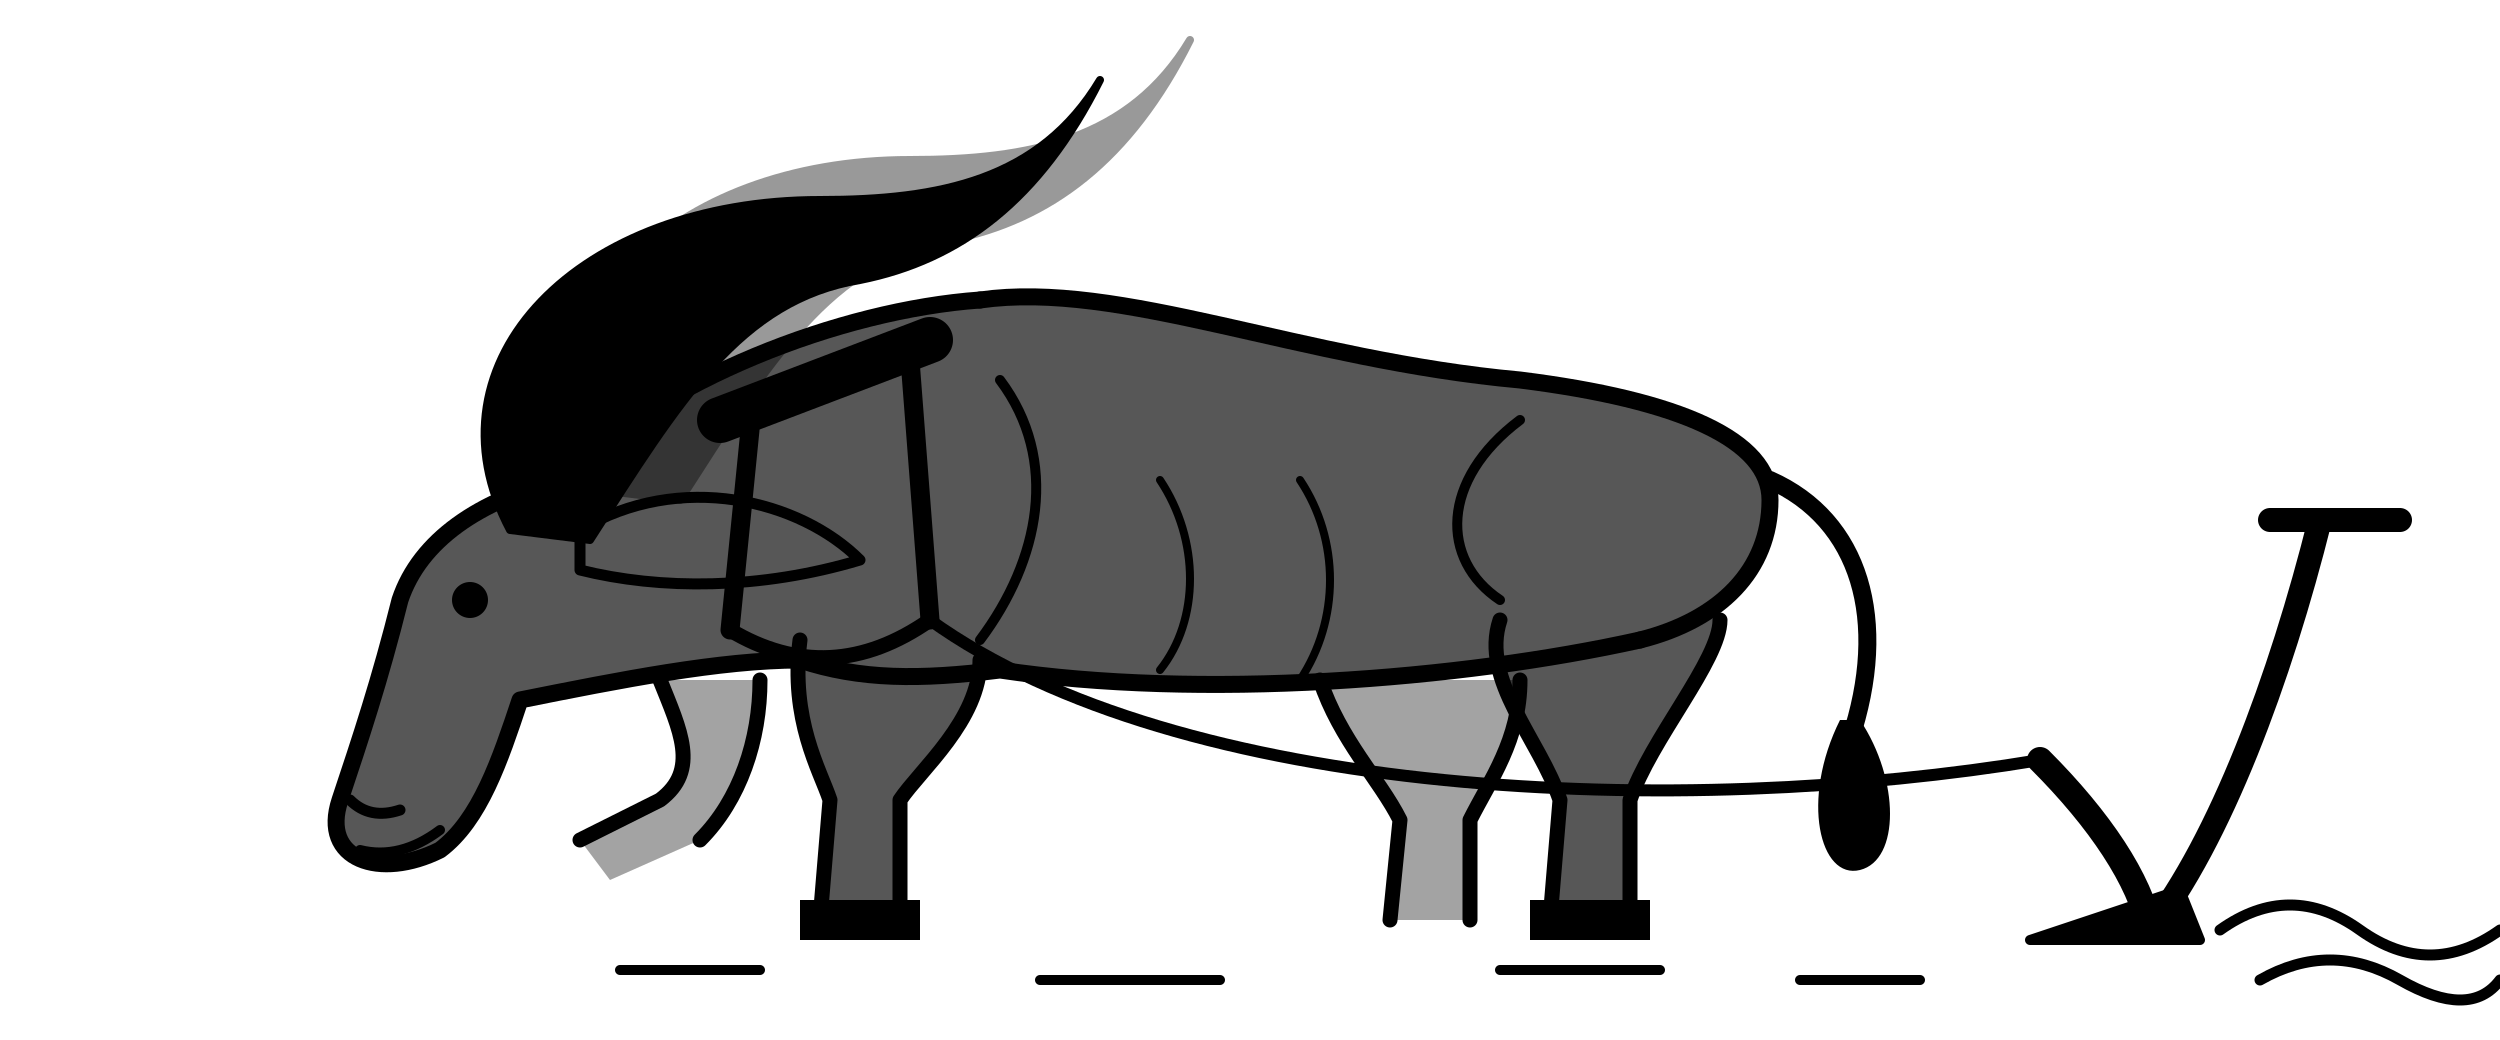
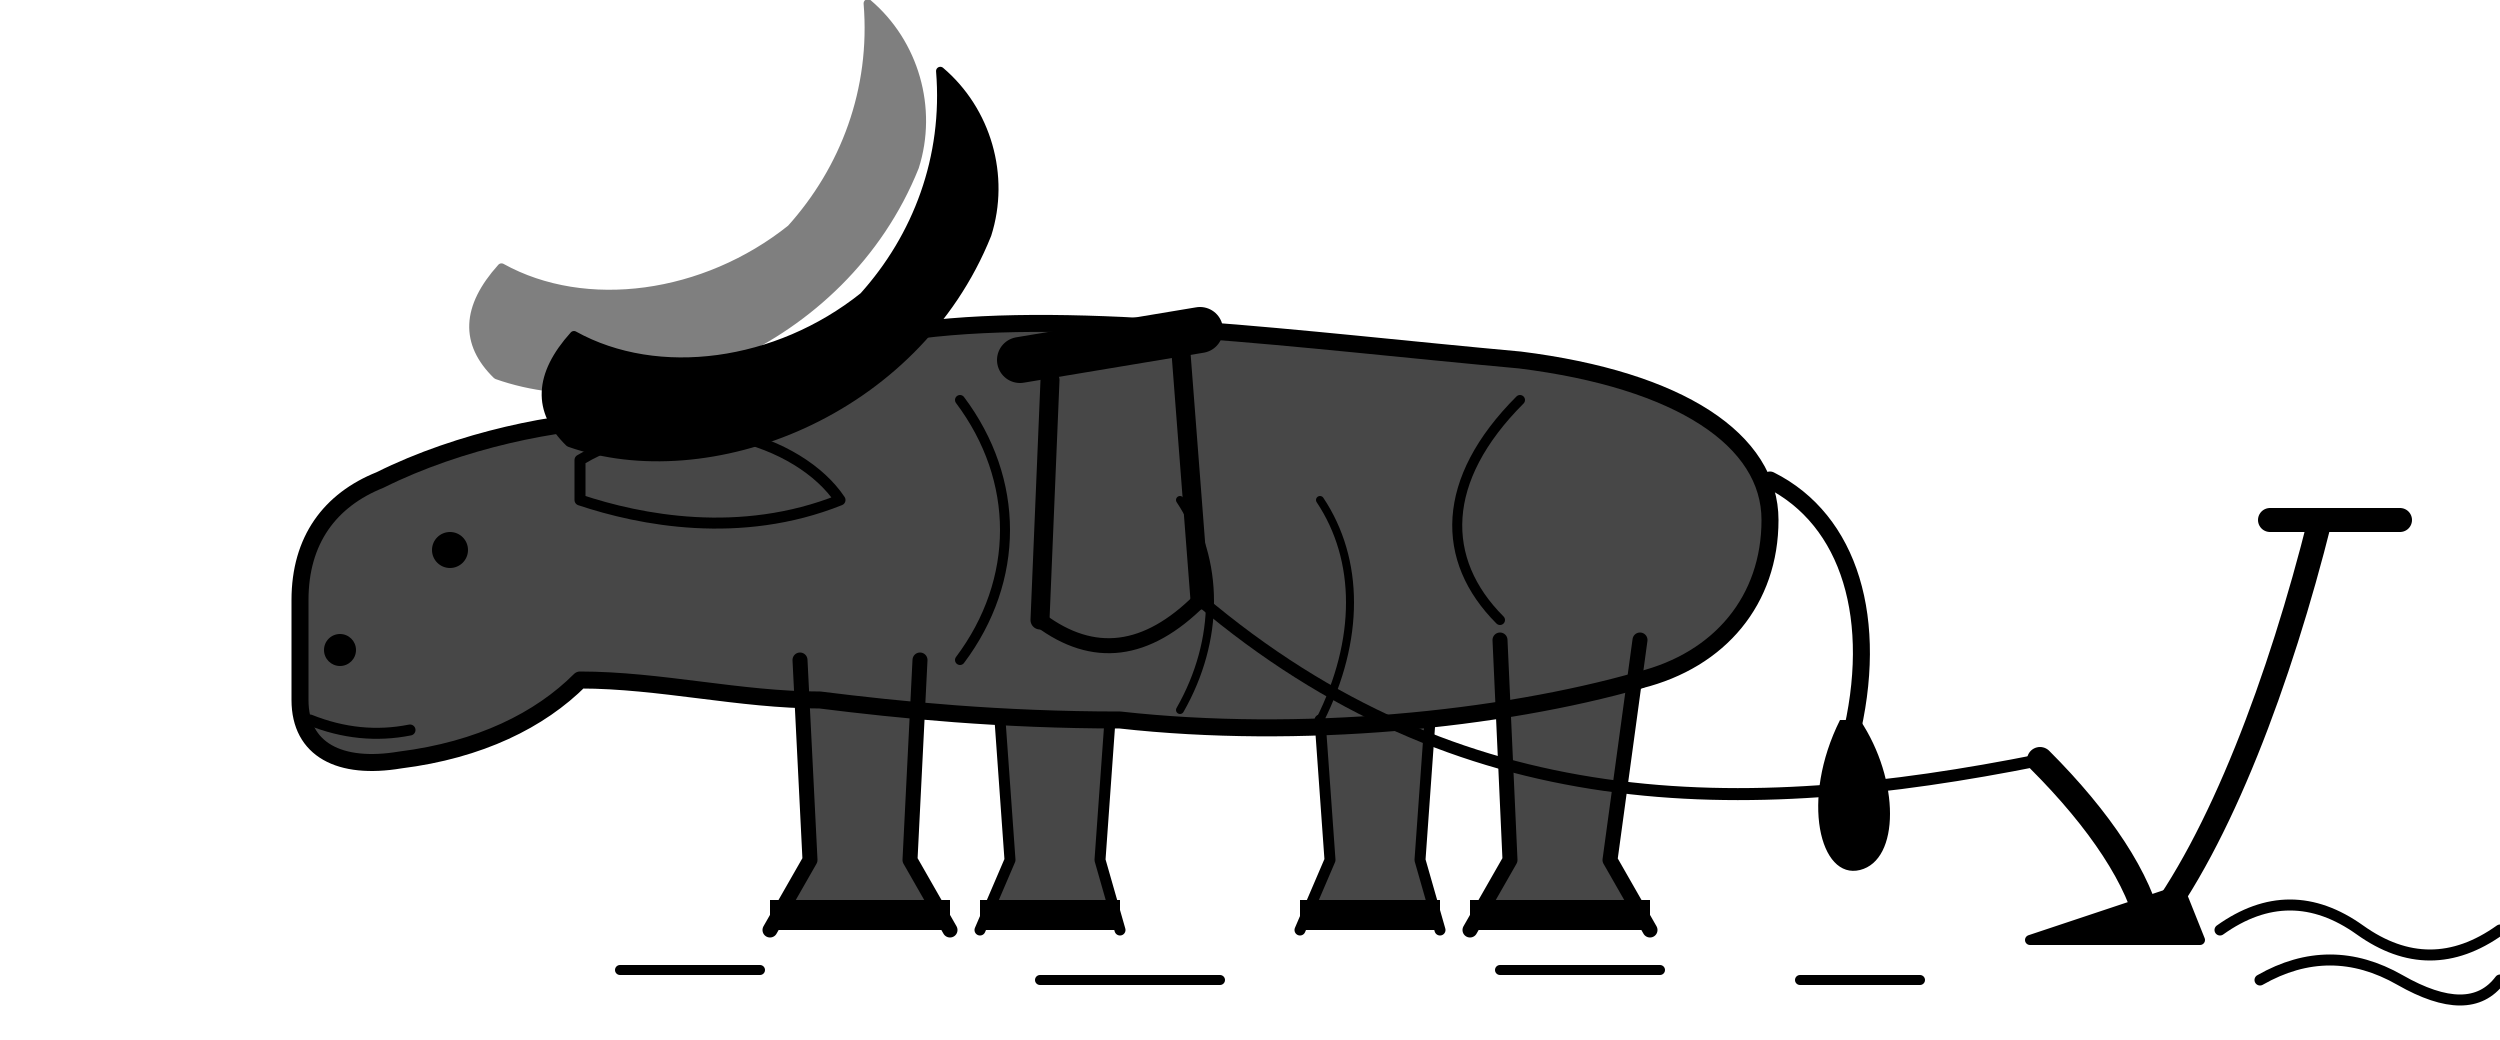
<svg xmlns="http://www.w3.org/2000/svg" viewBox="0 0 250 104">
-   <g fill="#000" opacity="0.36">
-     <path d="M66 68C68 73 70 77 66 80L58 84L61 88L70 84C74 80 76 74 76 68Z" />
-     <path d="M132 68C134 74 138 78 140 82L139 92L147 92L147 82C149 78 152 74 152 68Z" />
-   </g>
-   <g fill="#000" opacity="0.66">
-     <path d="M98 30C84 31 66 38 56 48C48 50 42 54 40 60C38 68 36 74 34 80C32 86 38 88 44 85C48 82 50 76 52 70C62 68 72 66 80 66C86 68 92 68 100 67C120 70 146 68 164 64C172 62 177 57 177 50C177 44 168 40 152 38C130 36 112 28 98 30Z" />
-     <path d="M80 62C79 72 82 77 83 80L82 92L90 92L90 80C92 77 98 72 98 64Z" />
-     <path d="M150 60C148 68 154 74 156 80L155 92L163 92L163 80C165 74 172 66 172 60Z" />
-     <path d="M58 53C68 47 80 50 86 56C76 59 66 59 58 57Z" />
+   <g fill="#000" opacity="0.72">
+     <path d="M92 33C80 34 70 38 62 42C56 42 46 44 38 48C33 50 30 54 30 60L30 70C30 75 34 77 40 76C48 75 54 72 58 68C66 68 74 70 82 70C90 71 100 72 112 72C130 74 150 72 164 68C172 66 177 60 177 52C177 44 168 38 152 36C130 34 108 31 92 33Z" />
+     <path d="M80 64L81 86L77 93L95 93L91 86L92 64Z" />
+     <path d="M100 66L101 86L98 93L112 93L110 86L111 66Z" />
+     <path d="M132 66L133 86L130 93L144 93L142 86L143 66Z" />
+     <path d="M150 62L151 86L147 93L165 93L161 86L165 62Z" />
+     <path d="M58 46C68 40 80 44 84 50C74 54 64 52 58 50Z" />
  </g>
  <g fill="none" stroke="#000" stroke-linecap="round" stroke-linejoin="round">
-     <path d="M98 30C112 28 130 36 152 38C168 40 177 44 177 50C177 57 172 62 164 64" stroke-width="1.7" />
-     <path d="M164 64C146 68 120 70 100 67C92 68 86 68 80 66C72 66 62 68 52 70C50 76 48 82 44 85C38 88 32 86 34 80C36 74 38 68 40 60C42 54 48 50 56 48C66 38 84 31 98 30" stroke-width="1.7" />
-     <path d="M80 64C79 72 82 77 83 80L82 92M98 66C98 72 92 77 90 80L90 92" stroke-width="1.5" />
-     <path d="M150 62C148 68 154 74 156 80L155 92M172 62C172 66 165 74 163 80L163 92" stroke-width="1.5" />
-     <path d="M66 68C68 73 70 77 66 80L58 84M76 68C76 74 74 80 70 84" stroke-width="1.5" />
-     <path d="M132 68C134 74 138 78 140 82L139 92M152 68C152 74 149 78 147 82L147 92" stroke-width="1.5" />
-     <path d="M100 38C106 46 104 56 98 64" stroke-width="1" />
-     <path d="M152 42C144 48 144 56 150 60" stroke-width="1" />
-     <path d="M116 48C120 54 120 62 116 67M130 48C134 54 134 62 130 68" stroke-width="0.8" />
-     <path d="M58 53C68 47 80 50 86 56C76 59 66 59 58 57Z" stroke-width="1.1" />
-     <circle cx="47" cy="60" r="1.8" fill="#000" stroke="none" />
-     <path d="M35 80q2 2 5 1" stroke-width="1.1" />
-     <path d="M36 85q4 1 8 -2" stroke-width="1" />
-     <path d="M177 48C186 52 189 62 185 74" stroke-width="1.8" />
+     <path d="M92 33C108 31 130 34 152 36C168 38 177 44 177 52C177 60 172 66 164 68" stroke-width="1.7" />
+     <path d="M164 68C150 72 130 74 112 72C100 72 90 71 82 70C74 70 66 68 58 68C54 72 48 75 40 76C34 77 30 75 30 70L30 60C30 54 33 50 38 48C46 44 56 42 62 42C70 38 80 34 92 33" stroke-width="1.7" />
+     <path d="M80 66L81 86L77 93M92 66L91 86L95 93" stroke-width="1.5" />
+     <path d="M150 64L151 86L147 93M164 64L161 86L165 93" stroke-width="1.5" />
+     <path d="M100 72L101 86L98 93M111 72L110 86L112 93" stroke-width="1.1" />
+     <path d="M132 72L133 86L130 93M143 72L142 86L144 93" stroke-width="1.1" />
+     <path d="M96 40C102 48 102 58 96 66" stroke-width="1" />
+     <path d="M152 40C144 48 144 56 150 62" stroke-width="1" />
+     <path d="M118 50C122 56 122 64 118 71M132 50C136 56 136 64 132 72" stroke-width="0.8" />
+     <path d="M58 46C68 40 80 44 84 50C74 54 64 52 58 50Z" stroke-width="1.1" />
+     <circle cx="45" cy="55" r="1.8" fill="#000" stroke="none" />
+     <circle cx="34" cy="65" r="1.6" fill="#000" stroke="none" />
+     <path d="M31 72Q36 74 41 73" stroke-width="1.1" />
+     <path d="M177 48C185 52 188 62 185 74" stroke-width="1.7" />
  </g>
  <path d="M184 72C180 80 182 88 186 87C190 86 190 78 186 72Z" fill="#000" />
-   <path d="M80 90h12v4h-12ZM153 90h12v4h-12Z" fill="#000" />
-   <g transform="translate(54 50) scale(1)" fill="#000" stroke="#000">
-     <g transform="translate(9 -4)" opacity="0.4">
-       <path d="M-3 3C-12 -14 4 -30 28 -30C40 -30 50 -32 56 -42C50 -30 42 -24 32 -22C20 -20 14 -10 5 4Z" stroke-width="0.8" stroke-linejoin="round" />
+   <path d="M77 90h18v3h-18ZM98 90h14v3h-14ZM130 90h14v3h-14ZM147 90h18v3h-18Z" fill="#000" />
+   <g transform="translate(56 41) rotate(-16) scale(0.85)" fill="#000" stroke="#000">
+     <g transform="translate(-6 -10)" opacity="0.5">
+       <path d="M0 4C14 14 40 12 54 -6C58 -12 58 -20 54 -26C52 -16 46 -8 38 -3C26 2 12 0 4 -8Q-4 -3 0 4Z" stroke-width="1" stroke-linejoin="round" />
    </g>
-     <path d="M-3 3C-12 -14 4 -30 28 -30C40 -30 50 -32 56 -42C50 -30 42 -24 32 -22C20 -20 14 -10 5 4Z" stroke-width="0.8" stroke-linejoin="round" />
+     <path d="M0 4C14 14 40 12 54 -6C58 -12 58 -20 54 -26C52 -16 46 -8 38 -3C26 2 12 0 4 -8Q-4 -3 0 4Z" stroke-width="1" stroke-linejoin="round" />
  </g>
  <g fill="none" stroke="#000" stroke-linecap="round" stroke-linejoin="round">
-     <path d="M72 42L93 34" stroke-width="4.6" />
-     <path d="M75 43L73 63M91 36L93 62" stroke-width="1.9" />
-     <path d="M73 63Q83 69 93 62" stroke-width="1.5" />
-     <path d="M93 62C118 80 168 82 204 76" stroke-width="1.2" />
+     <path d="M102 36L120 33" stroke-width="4.6" />
+     <path d="M105 38L104 62M118 34L120 60" stroke-width="1.9" />
+     <path d="M104 62Q112 68 120 60" stroke-width="1.5" />
+     <path d="M120 60C146 82 174 82 204 76" stroke-width="1.2" />
    <path d="M204 76C210 82 214 88 215 93" stroke-width="2.6" />
    <path d="M215 93C222 84 228 68 232 52" stroke-width="2.4" />
    <path d="M227 52h13" stroke-width="2.4" />
    <path d="M203 94h17l-2 -5Z" fill="#000" stroke-width="1" />
    <path d="M222 93q7 -5 14 0t14 0M226 98q7 -4 14 0t10 0" stroke-width="1.1" />
    <path d="M62 97h14M104 98h18M150 97h16M180 98h12" stroke-width="1" />
  </g>
</svg>
